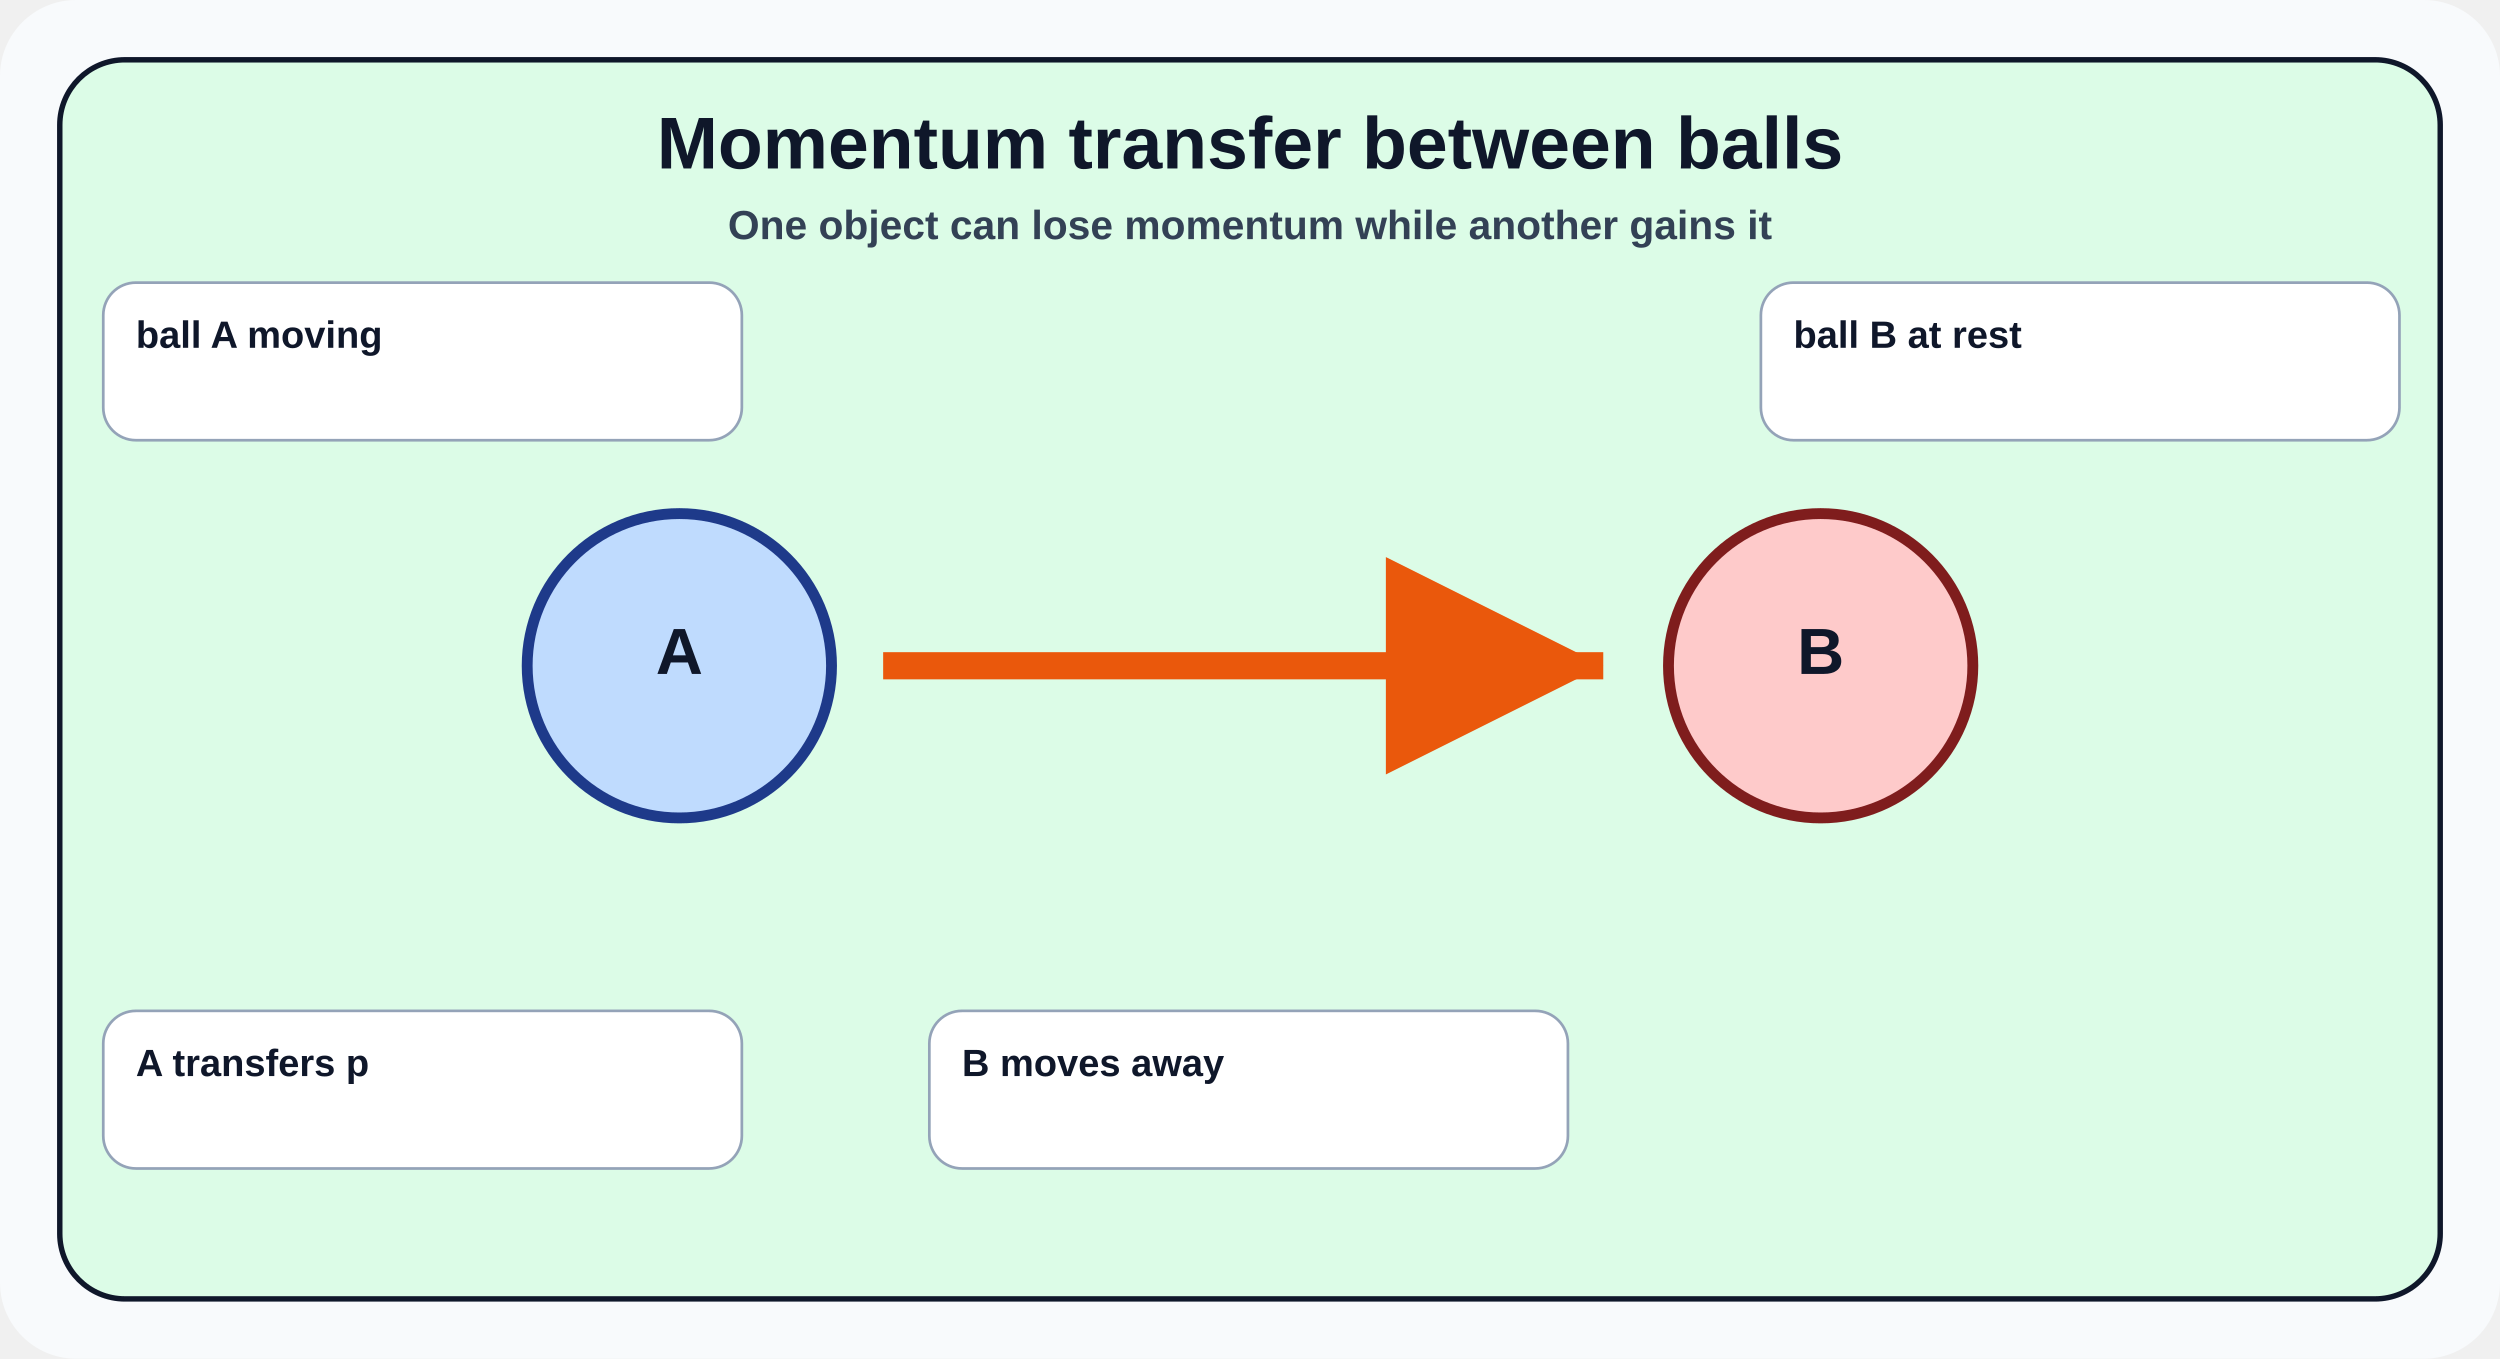
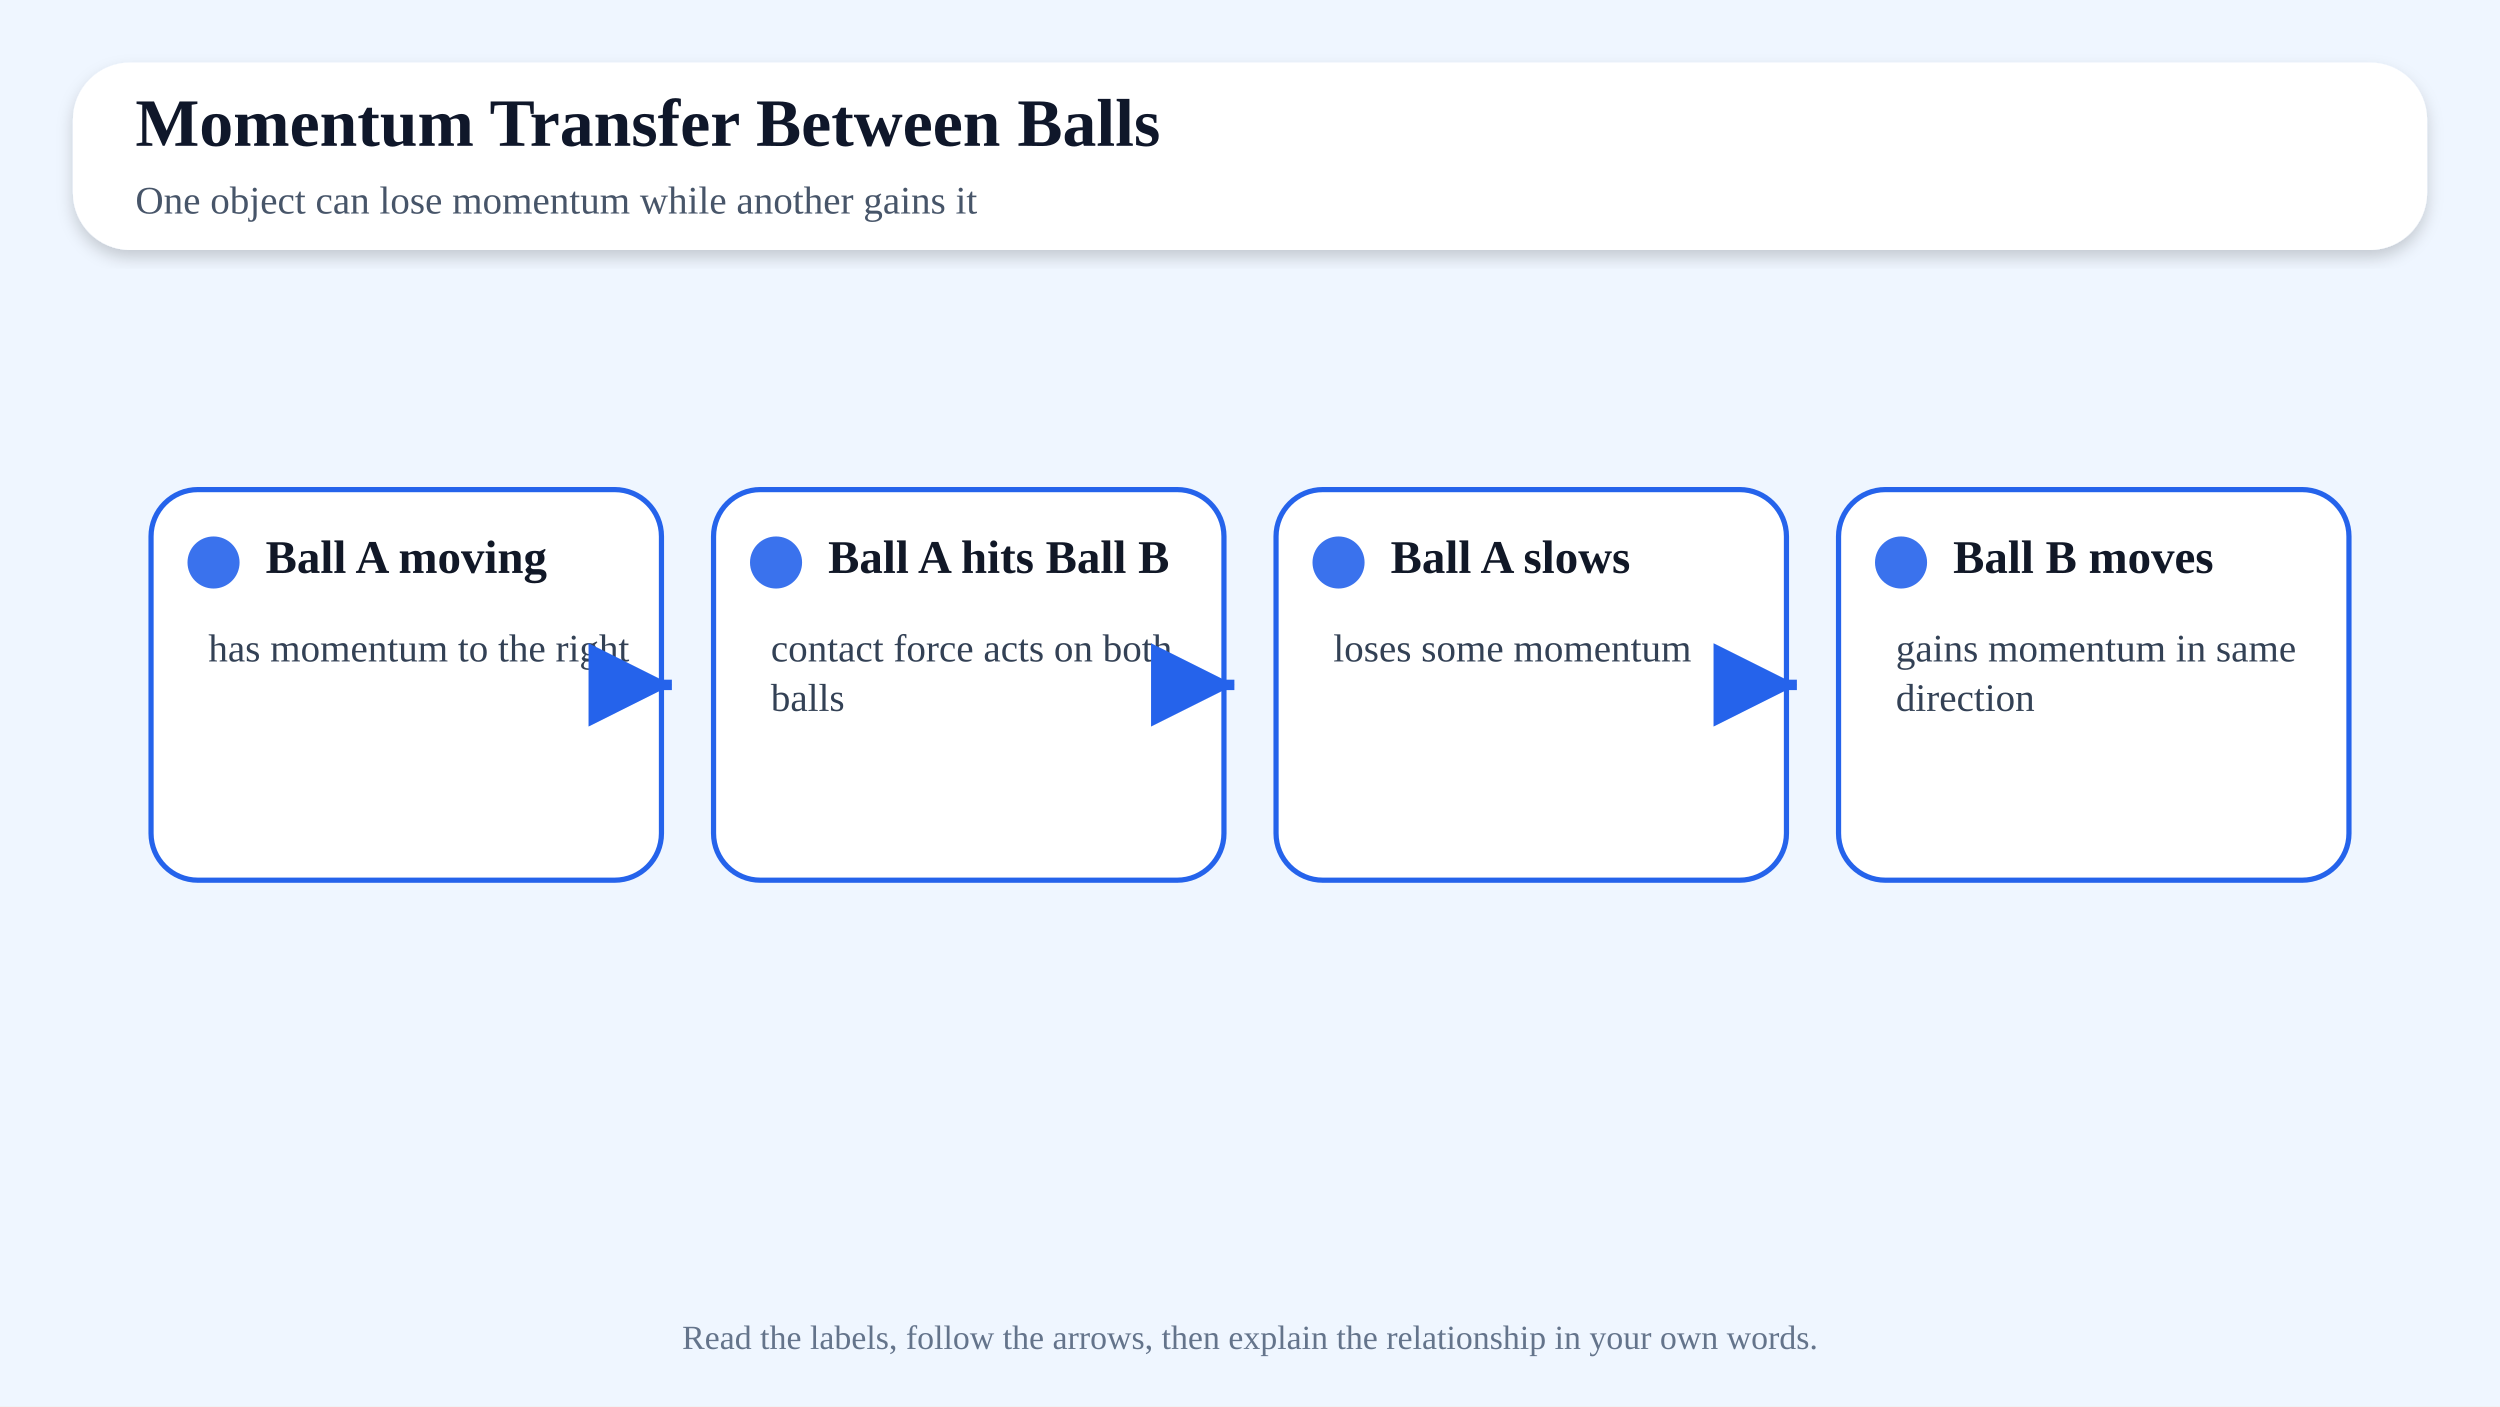
- <svg xmlns="http://www.w3.org/2000/svg" width="100%" height="500" viewBox="0 0 920 500" role="img" aria-labelledby="title desc">
-   <rect width="920" height="500" rx="28" fill="#f8fafc" />
-   <rect x="22" y="22" width="876" height="456" rx="24" fill="#dcfce7" stroke="#0f172a" stroke-width="2" />
-   <text x="460" y="62" text-anchor="middle" font-family="Arial, sans-serif" font-size="27" font-weight="800" fill="#0f172a">Momentum transfer between balls</text>
-   <text x="460" y="88" text-anchor="middle" font-family="Arial, sans-serif" font-size="15" font-weight="600" fill="#334155">One object can lose momentum while another gains it</text>
+ <svg xmlns="http://www.w3.org/2000/svg" width="100%" height="540" viewBox="0 0 960 540" role="img" aria-label="Momentum Transfer Between Balls">
  <defs>
    <marker id="arrow" markerWidth="12" markerHeight="12" refX="10" refY="6" orient="auto">
-       <path d="M2 2 L10 6 L2 10 Z" fill="#ea580c" />
+       <path d="M2,2 L10,6 L2,10 Z" fill="#2563eb" />
    </marker>
+     <filter id="shadow" x="-10%" y="-10%" width="120%" height="120%">
+       <feDropShadow dx="0" dy="3" stdDeviation="3" flood-opacity="0.18" />
+     </filter>
  </defs>
-   <circle cx="250" cy="245" r="56" fill="#bfdbfe" stroke="#1e3a8a" stroke-width="4" />
-   <circle cx="670" cy="245" r="56" fill="#fecaca" stroke="#7f1d1d" stroke-width="4" />
-   <path d="M325 245 L590 245" stroke="#ea580c" stroke-width="10" marker-end="url(#arrow)" />
-   <text x="250" y="248" text-anchor="middle" font-family="Arial, sans-serif" font-size="24" font-weight="800" fill="#0f172a">A</text>
-   <text x="670" y="248" text-anchor="middle" font-family="Arial, sans-serif" font-size="24" font-weight="800" fill="#0f172a">B</text>
-   <rect x="38" y="104" width="235" height="58" rx="12" fill="#ffffff" stroke="#94a3b8" />
-   <text x="50" y="128" text-anchor="start" font-family="Arial, sans-serif" font-size="14" font-weight="600" fill="#0f172a">ball A moving</text>
-   <rect x="648" y="104" width="235" height="58" rx="12" fill="#ffffff" stroke="#94a3b8" />
-   <text x="660" y="128" text-anchor="start" font-family="Arial, sans-serif" font-size="14" font-weight="600" fill="#0f172a">ball B at rest</text>
-   <rect x="38" y="372" width="235" height="58" rx="12" fill="#ffffff" stroke="#94a3b8" />
-   <text x="50" y="396" text-anchor="start" font-family="Arial, sans-serif" font-size="14" font-weight="600" fill="#0f172a">A transfers p</text>
-   <rect x="342" y="372" width="235" height="58" rx="12" fill="#ffffff" stroke="#94a3b8" />
-   <text x="354" y="396" text-anchor="start" font-family="Arial, sans-serif" font-size="14" font-weight="600" fill="#0f172a">B moves away</text>
+   <rect width="960" height="540" fill="#eff6ff" />
+   <rect x="28" y="24" width="904" height="72" rx="22" fill="white" filter="url(#shadow)" />
+   <text x="52" y="56" font-size="26" font-weight="800" fill="#0f172a">Momentum Transfer Between Balls</text>
+   <text x="52" y="82" font-size="15" font-weight="500" fill="#475569">One object can lose momentum while another gains it</text>
+   <rect x="58" y="188" width="196" height="150" rx="18" fill="white" stroke="#2563eb" stroke-width="2" />
+   <circle cx="82" cy="216" r="10" fill="#2563eb" opacity="0.9" />
+   <text x="102" y="220" font-size="18" fill="#111827" font-weight="700" text-anchor="start">Ball A moving</text>
+   <text x="80" y="254" font-size="15" fill="#334155" font-weight="500" text-anchor="start">has momentum to the right</text>
+   <line x1="254" y1="263" x2="258" y2="263" stroke="#2563eb" stroke-width="4" marker-end="url(#arrow)" />
+   <rect x="274" y="188" width="196" height="150" rx="18" fill="white" stroke="#2563eb" stroke-width="2" />
+   <circle cx="298" cy="216" r="10" fill="#2563eb" opacity="0.9" />
+   <text x="318" y="220" font-size="18" fill="#111827" font-weight="700" text-anchor="start">Ball A hits Ball B</text>
+   <text x="296" y="254" font-size="15" fill="#334155" font-weight="500" text-anchor="start">contact force acts on both</text>
+   <text x="296" y="273" font-size="15" fill="#334155" font-weight="500" text-anchor="start">balls</text>
+   <line x1="470" y1="263" x2="474" y2="263" stroke="#2563eb" stroke-width="4" marker-end="url(#arrow)" />
+   <rect x="490" y="188" width="196" height="150" rx="18" fill="white" stroke="#2563eb" stroke-width="2" />
+   <circle cx="514" cy="216" r="10" fill="#2563eb" opacity="0.9" />
+   <text x="534" y="220" font-size="18" fill="#111827" font-weight="700" text-anchor="start">Ball A slows</text>
+   <text x="512" y="254" font-size="15" fill="#334155" font-weight="500" text-anchor="start">loses some momentum</text>
+   <line x1="686" y1="263" x2="690" y2="263" stroke="#2563eb" stroke-width="4" marker-end="url(#arrow)" />
+   <rect x="706" y="188" width="196" height="150" rx="18" fill="white" stroke="#2563eb" stroke-width="2" />
+   <circle cx="730" cy="216" r="10" fill="#2563eb" opacity="0.9" />
+   <text x="750" y="220" font-size="18" fill="#111827" font-weight="700" text-anchor="start">Ball B moves</text>
+   <text x="728" y="254" font-size="15" fill="#334155" font-weight="500" text-anchor="start">gains momentum in same</text>
+   <text x="728" y="273" font-size="15" fill="#334155" font-weight="500" text-anchor="start">direction</text>
+   <text x="480" y="518" text-anchor="middle" font-size="13" fill="#64748b">Read the labels, follow the arrows, then explain the relationship in your own words.</text>
</svg>
